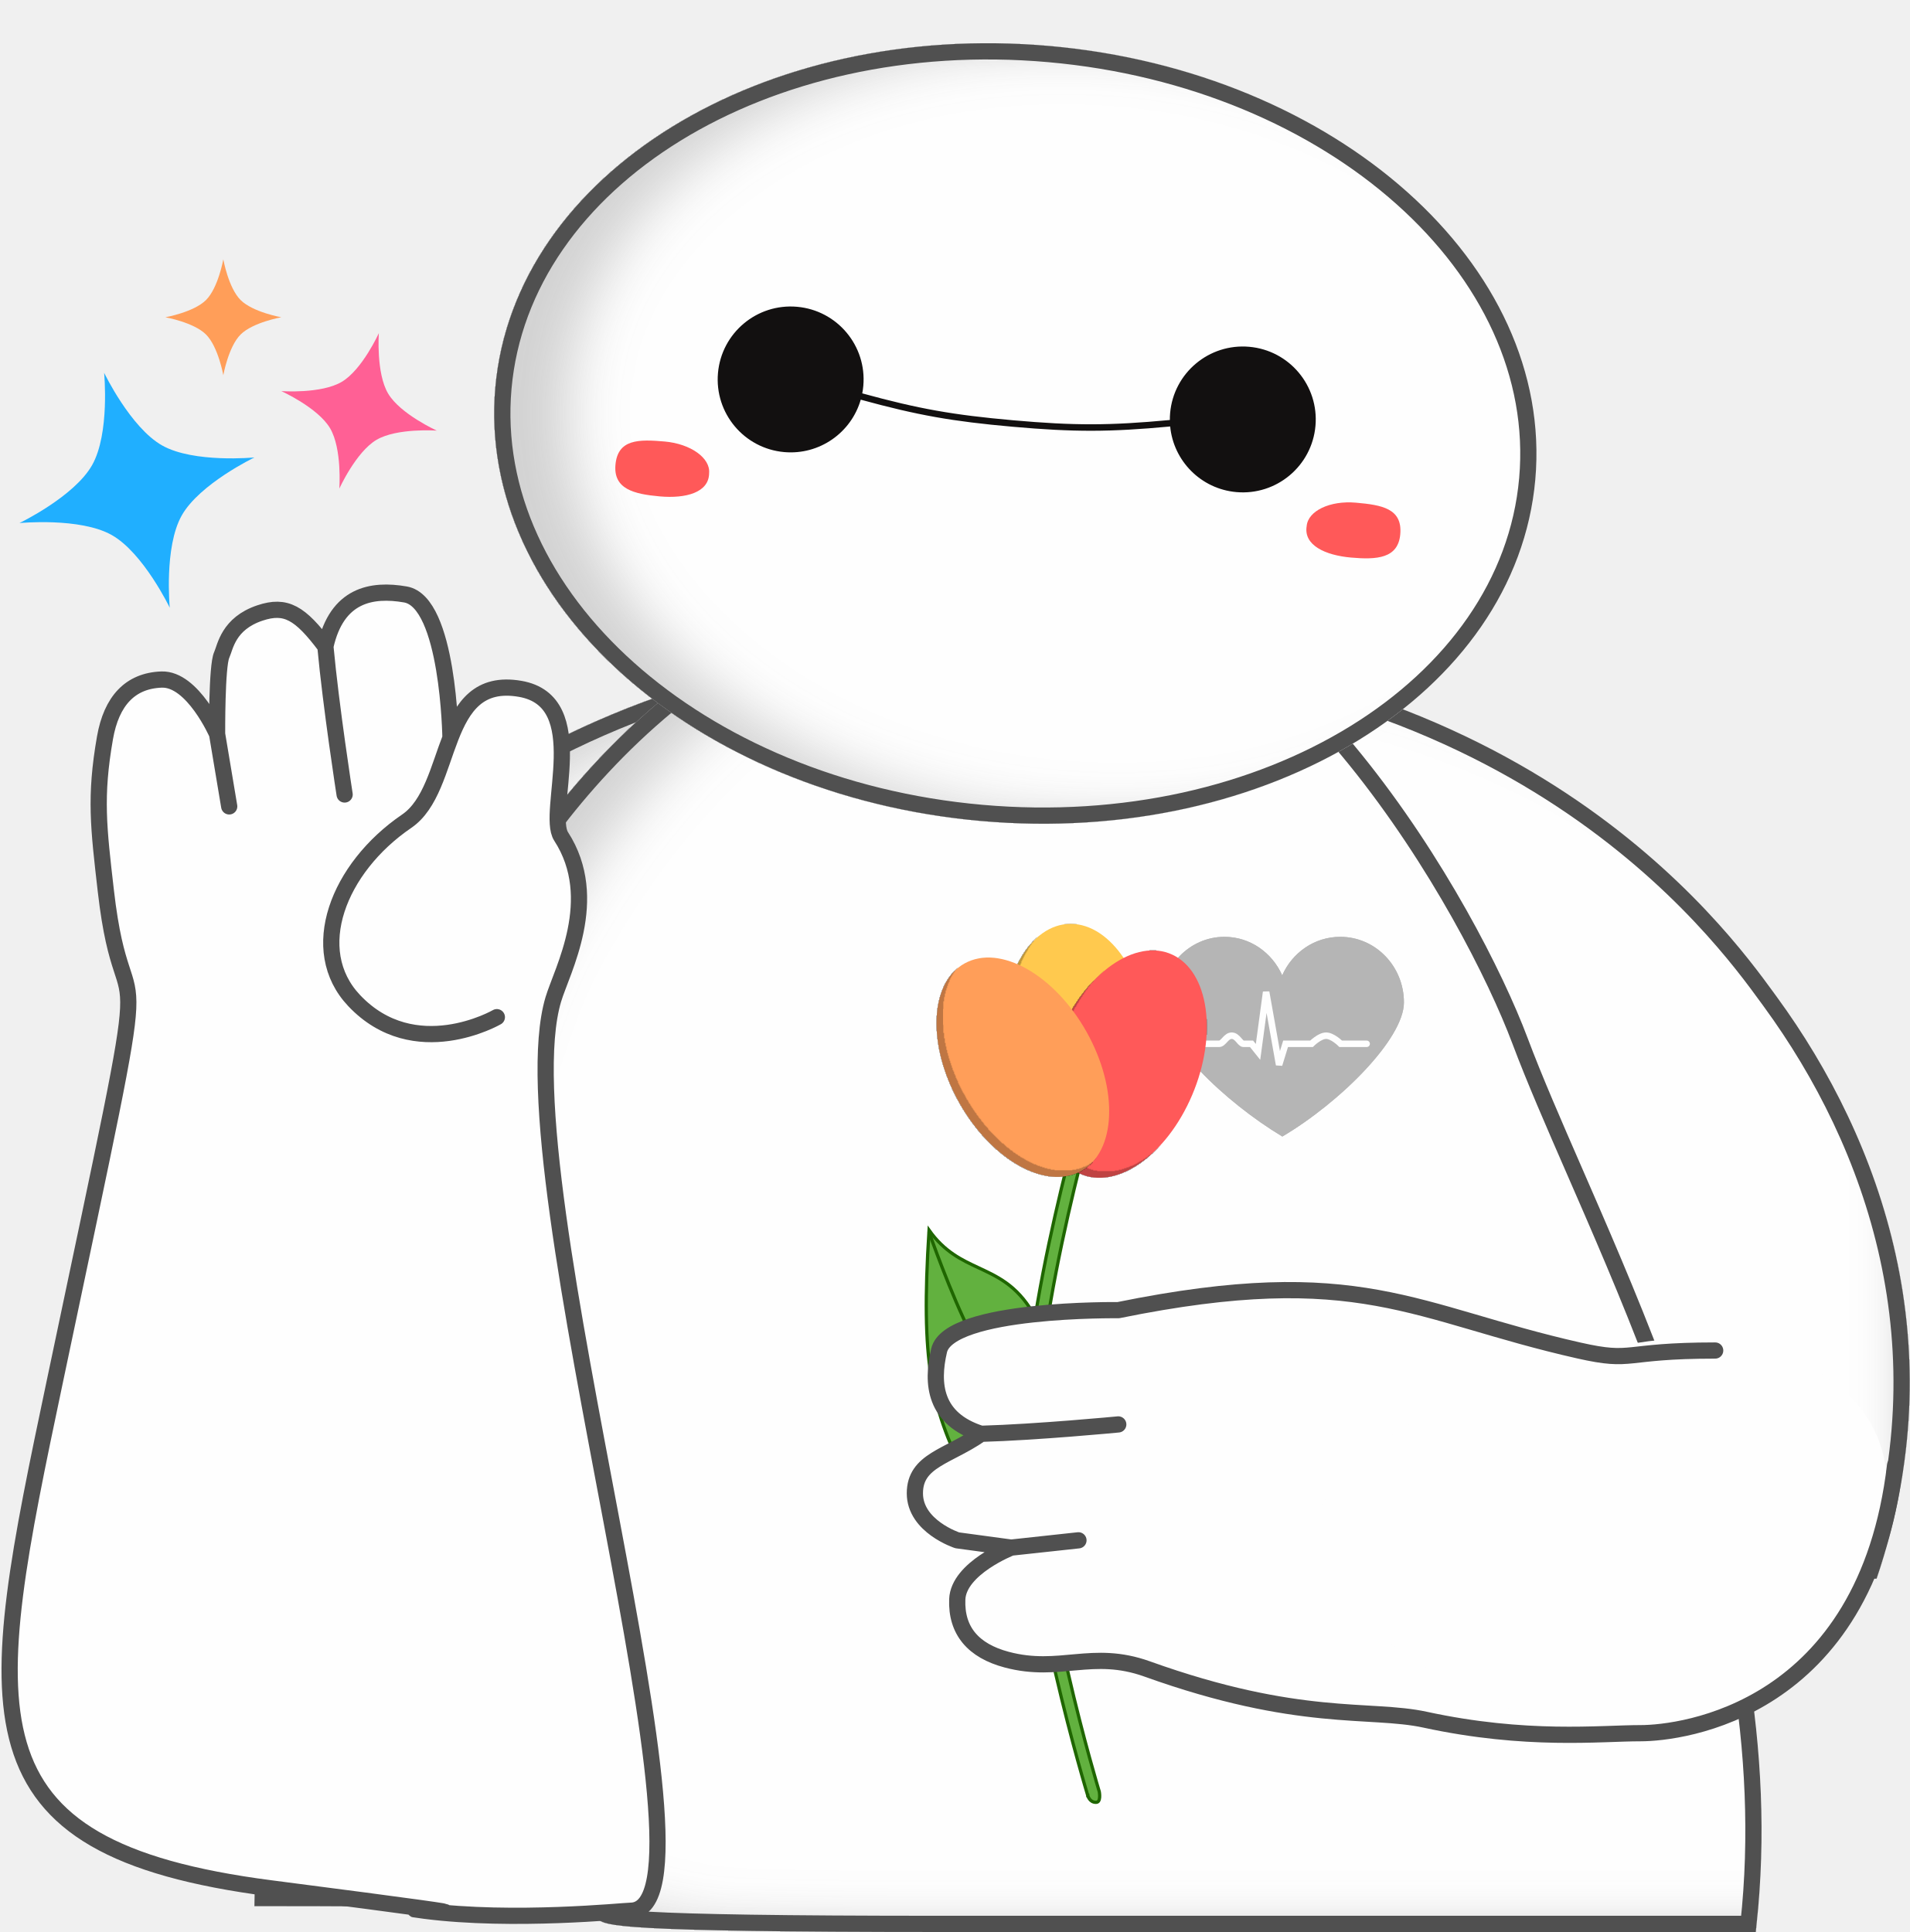
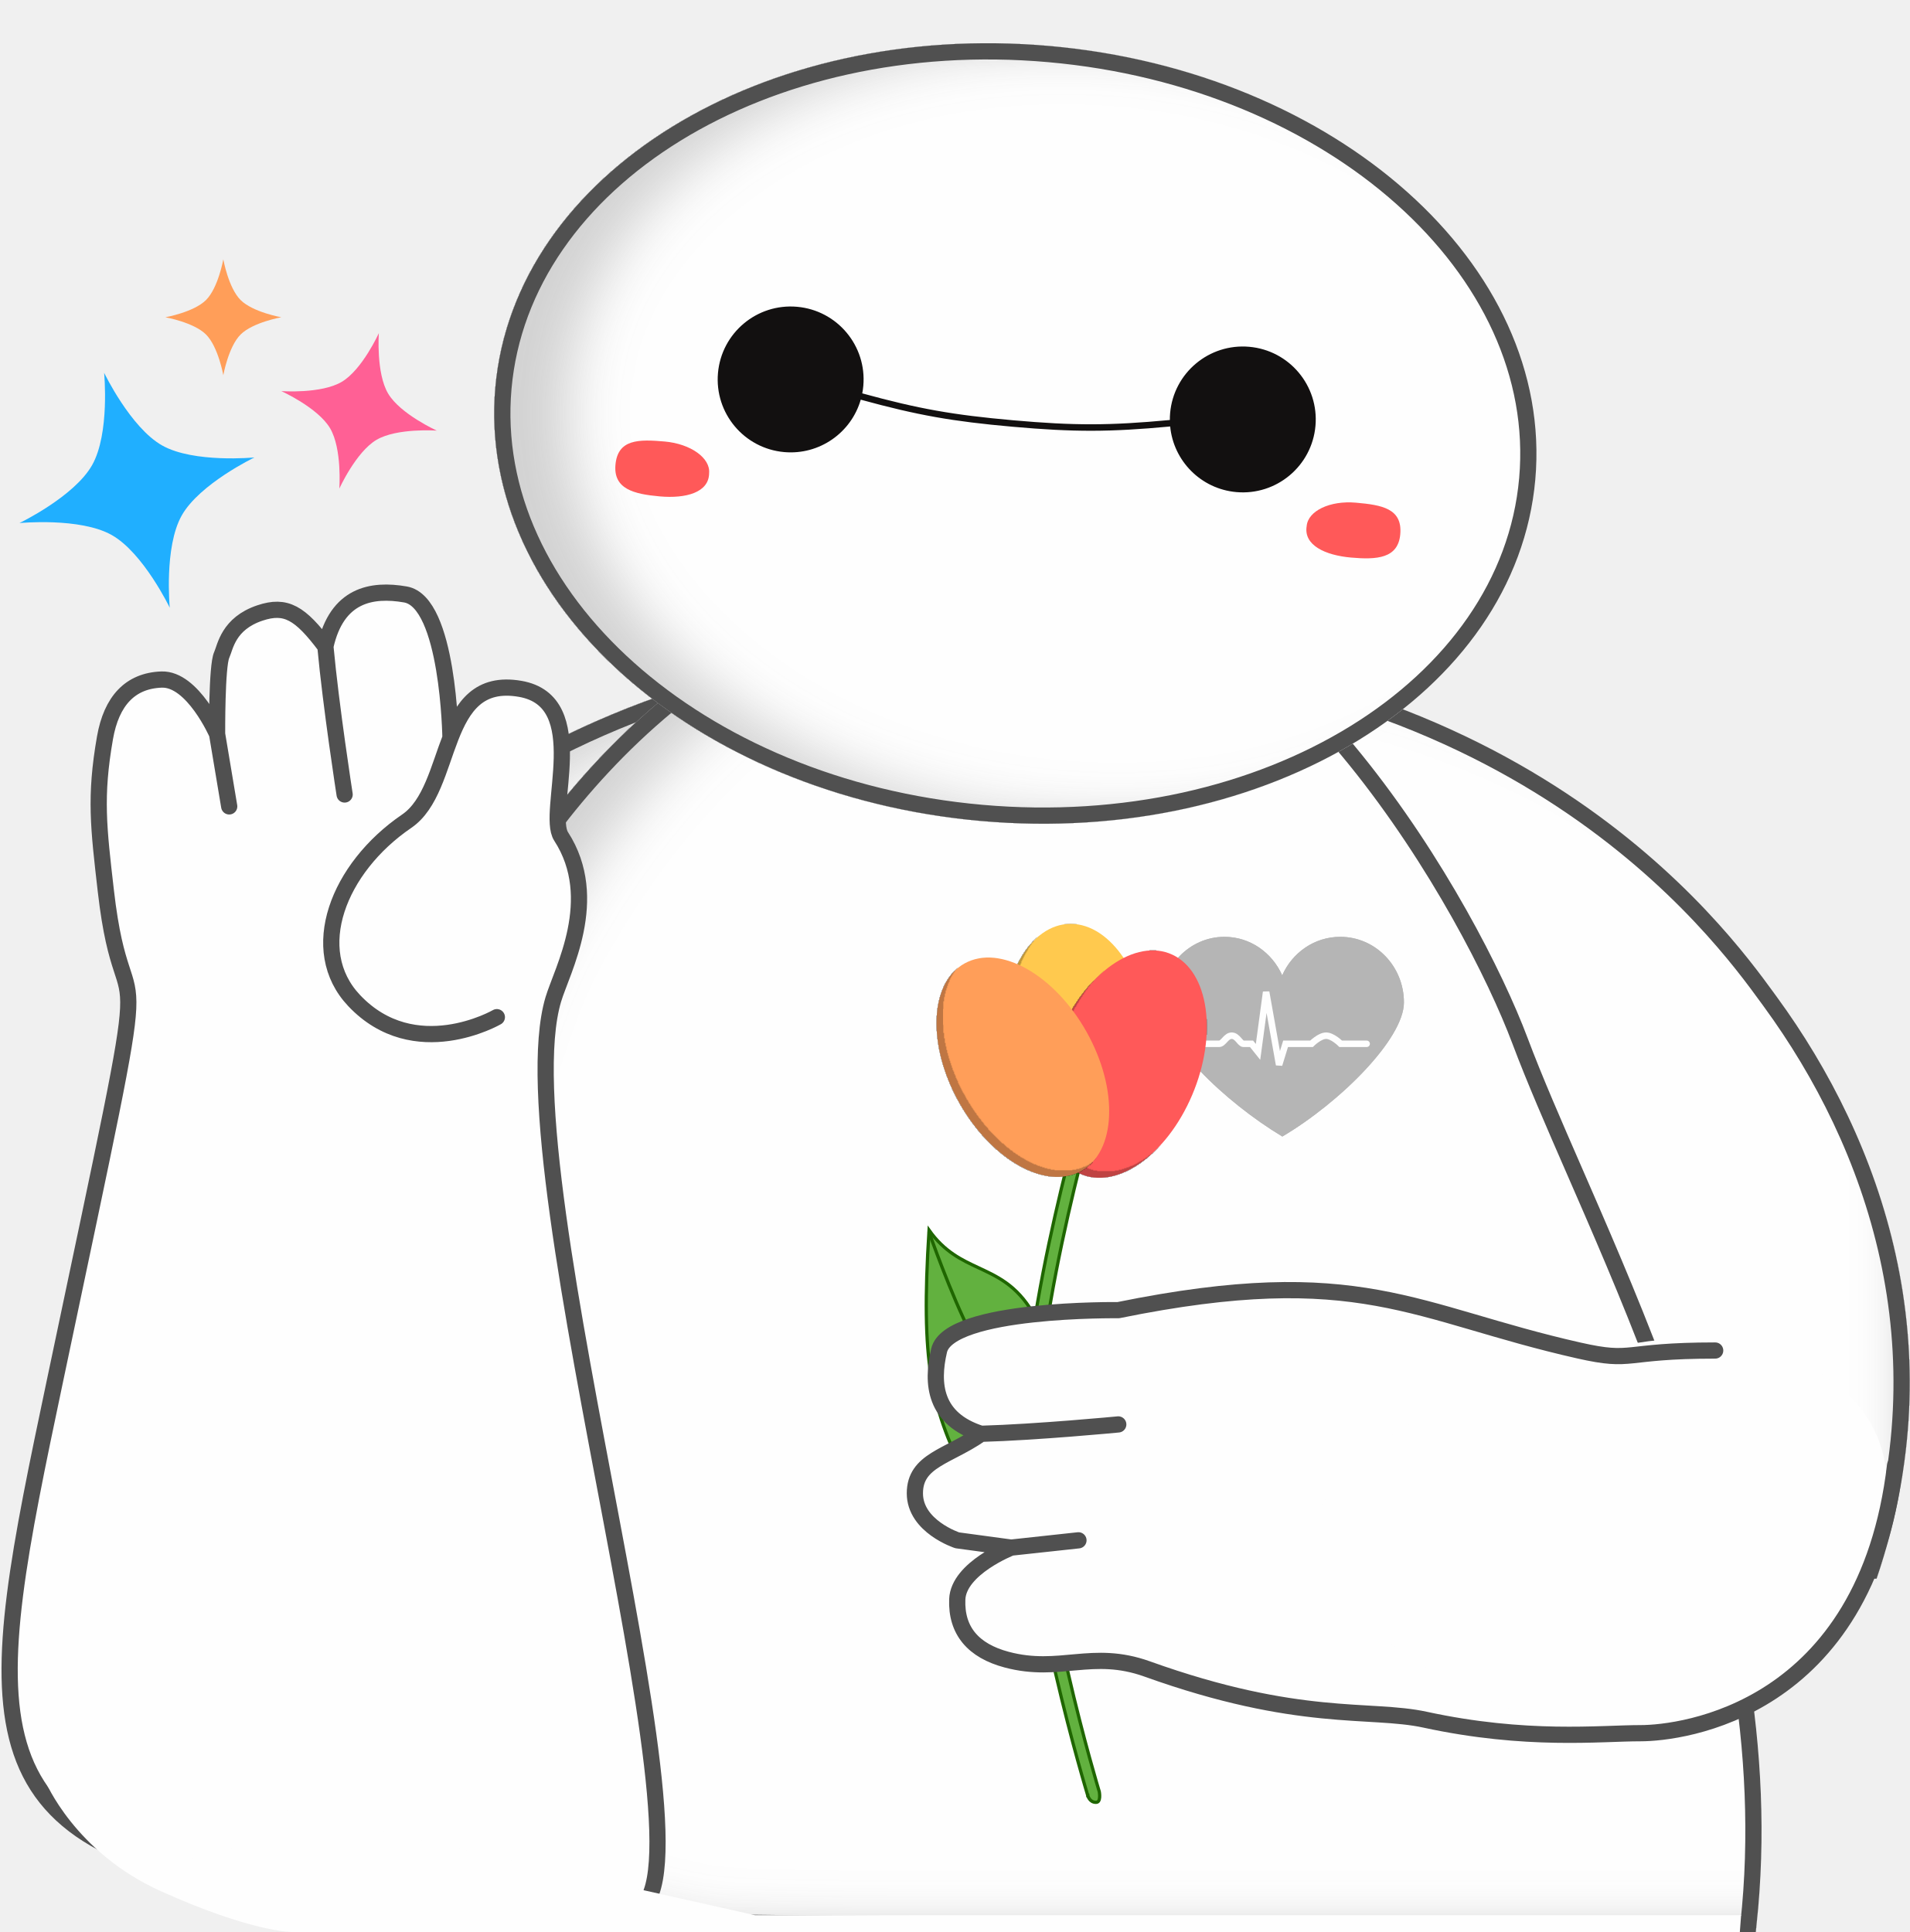
<svg xmlns="http://www.w3.org/2000/svg" width="589" height="596" viewBox="0 0 589 596" fill="none">
  <mask id="path-1-inside-1_32_257" fill="white">
    <path fill-rule="evenodd" clip-rule="evenodd" d="M314 487V490.931H266.583C156.872 490.931 153.883 508.698 150.894 526.465C147.906 544.233 144.917 562 35.205 562C10.825 489.612 45.454 353.977 77.962 308.94C78.215 308.589 78.487 308.212 78.776 307.809C93.934 286.718 158.418 197 314 197V198.001C468.592 198.377 532.203 285.807 547.245 306.48C547.526 306.867 547.79 307.23 548.038 307.569C580.476 351.972 603.103 415.63 578.774 487H359.816H314Z" />
  </mask>
  <g filter="url(#filter0_i_32_257)">
    <path fill-rule="evenodd" clip-rule="evenodd" d="M314 487V490.931H266.583C156.872 490.931 153.883 508.698 150.894 526.465C147.906 544.233 144.917 562 35.205 562C10.825 489.612 45.454 353.977 77.962 308.94C78.215 308.589 78.487 308.212 78.776 307.809C93.934 286.718 158.418 197 314 197V198.001C468.592 198.377 532.203 285.807 547.245 306.48C547.526 306.867 547.79 307.23 548.038 307.569C580.476 351.972 603.103 415.63 578.774 487H359.816H314Z" fill="#FEFEFE" />
  </g>
  <path d="M314 487V482H309V487H314ZM314 490.931V495.931H319V490.931H314ZM35.205 562L30.467 563.596L31.613 567H35.205V562ZM77.962 308.94L73.907 306.014L73.907 306.014L77.962 308.94ZM78.776 307.809L82.836 310.727L82.836 310.727L78.776 307.809ZM314 197H319V192L314 192L314 197ZM314 198.001H309V202.989L313.988 203.001L314 198.001ZM547.245 306.48L543.202 309.422L543.202 309.422L547.245 306.48ZM548.038 307.569L544 310.518L544 310.518L548.038 307.569ZM578.774 487V492H582.352L583.506 488.613L578.774 487ZM309 487V490.931H319V487H309ZM314 485.931H266.583V495.931H314V485.931ZM266.583 485.931C211.747 485.931 182.584 490.327 166.669 497.474C158.498 501.144 153.519 505.665 150.478 510.909C147.54 515.976 146.691 521.312 145.964 525.636L155.825 527.295C156.592 522.736 157.237 519.188 159.129 515.926C160.917 512.841 164.102 509.589 170.766 506.597C184.521 500.419 211.708 495.931 266.583 495.931V485.931ZM145.964 525.636C145.197 530.195 144.551 533.743 142.66 537.005C140.871 540.089 137.686 543.341 131.022 546.334C117.267 552.512 90.081 557 35.205 557V567C90.042 567 119.205 562.604 135.119 555.457C143.29 551.787 148.27 547.266 151.311 542.021C154.249 536.955 155.098 531.619 155.825 527.295L145.964 525.636ZM39.944 560.404C28.179 525.473 30.531 474.523 40.154 426.19C49.775 377.868 66.382 333.526 82.016 311.867L73.907 306.014C57.034 329.391 40.073 375.384 30.347 424.237C20.623 473.077 17.851 526.139 30.467 563.596L39.944 560.404ZM82.016 311.867C82.273 311.511 82.547 311.129 82.836 310.727L74.716 304.891C74.426 305.294 74.157 305.668 73.907 306.014L82.016 311.867ZM82.836 310.727C97.618 290.161 160.795 202 314 202L314 192C156.04 192 90.251 283.276 74.716 304.891L82.836 310.727ZM309 197V198.001H319V197H309ZM551.288 303.539C535.85 282.32 470.938 193.383 314.012 193.001L313.988 203.001C466.246 203.371 528.557 289.294 543.202 309.422L551.288 303.539ZM552.075 304.619C551.831 304.285 551.57 303.926 551.288 303.539L543.202 309.422C543.482 309.807 543.749 310.175 544 310.518L552.075 304.619ZM583.506 488.613C608.509 415.267 585.17 349.921 552.075 304.619L544 310.518C575.782 354.022 597.697 415.992 574.041 485.387L583.506 488.613ZM359.816 492H578.774V482H359.816V492ZM314 492H359.816V482H314V492Z" fill="#505050" mask="url(#path-1-inside-1_32_257)" />
  <g filter="url(#filter1_i_32_257)">
    <path d="M471.155 320.228C493.635 380.122 554.5 485.5 541.5 596C339.175 596 492.635 596 290.31 596C87.984 596 280.826 588 78.5 588C78.5 521.211 124.656 324.537 146.137 287.911C155.741 271.537 207.085 172 325.982 172C398.419 177.171 455.921 279.641 471.155 320.228Z" fill="#FEFEFE" />
  </g>
  <path d="M148.294 289.175C148.72 288.448 149.226 287.563 149.814 286.535C162.57 264.212 213.808 174.548 325.892 174.5C360.998 177.046 392.871 203.228 418.076 234.405C443.227 265.516 461.283 301.042 468.814 321.106C473.245 332.912 479.162 346.481 485.677 361.422C487.467 365.526 489.302 369.735 491.164 374.039C499.821 394.051 509.1 416.221 517.269 439.95C533.392 486.787 545.135 539.547 539.267 593.5H539.145H537.98H536.823H535.674H534.532H533.399H532.274H531.156H530.047H528.945H527.851H526.765H525.687H524.616H523.553H522.497H521.449H520.409H519.376H518.351H517.333H516.323H515.32H514.324H513.336H512.355H511.382H510.415H509.456H508.504H507.56H506.622H505.691H504.768H503.852H502.942H502.04H501.144H500.255H499.374H498.499H497.631H496.769H495.915H495.067H494.225H493.391H492.563H491.741H490.927H490.118H489.317H488.521H487.732H486.95H486.174H485.404H484.64H483.883H483.132H482.387H481.648H480.916H480.189H479.469H478.755H478.046H477.344H476.648H475.957H475.273H474.594H473.921H473.254H472.593H471.937H471.287H470.643H470.004H469.371H468.744H468.122H467.505H466.894H466.289H465.689H465.094H464.505H463.921H463.342H462.768H462.2H461.637H461.079H460.526H459.978H459.435H458.898H458.365H457.837H457.314H456.796H456.283H455.775H455.272H454.773H454.279H453.79H453.306H452.826H452.35H451.88H451.414H450.952H450.495H450.042H449.594H449.15H448.711H448.275H447.845H447.418H446.996H446.577H446.163H445.753H445.348H444.946H444.548H444.155H443.765H443.379H442.997H442.619H442.245H441.875H441.508H441.146H440.787H440.431H440.08H439.732H439.387H439.046H438.709H438.375H438.045H437.718H437.394H437.074H436.757H436.444H436.133H435.826H435.522H435.222H434.924H434.63H434.339H434.051H433.765H433.483H433.204H432.928H432.654H432.384H432.116H431.851H431.589H431.329H431.073H430.819H430.567H430.318H430.072H429.828H429.587H429.349H429.112H428.878H428.647H428.418H428.191H427.967H427.745H427.525H427.307H427.091H426.878H426.666H426.457H426.25H426.044H425.841H425.64H425.44H425.243H425.047H424.853H424.661H424.47H424.282H424.095H423.909H423.726H423.543H423.363H423.184H423.006H422.83H422.656H422.482H422.31H422.14H421.971H421.803H421.636H421.47H421.306H421.143H420.981H420.82H420.66H420.501H420.343H420.186H420.03H419.875H419.72H419.567H419.414H419.262H419.111H418.96H418.81H418.661H418.513H418.365H418.217H418.07H417.924H417.778H417.632H417.487H417.342H417.197H417.053H416.909H416.765H416.621H416.478H416.334H416.191H416.048H415.905H415.762H415.618H415.475H415.332H415.188H415.045H414.901H414.757H414.613H414.468H414.323H414.178H414.032H413.886H413.74H413.593H413.445H413.297H413.148H412.999H412.849H412.699H412.548H412.396H412.243H412.09H411.935H411.78H411.624H411.467H411.309H411.15H410.99H410.829H410.667H410.504H410.339H410.174H410.007H409.839H409.67H409.499H409.327H409.154H408.98H408.803H408.626H408.447H408.266H408.084H407.9H407.715H407.528H407.339H407.149H406.957H406.763H406.567H406.37H406.17H405.969H405.765H405.56H405.353H405.143H404.932H404.719H404.503H404.285H404.065H403.843H403.619H403.392H403.163H402.931H402.697H402.461H402.222H401.981H401.738H401.491H401.243H400.991H400.737H400.48H400.221H399.959H399.694H399.426H399.156H398.882H398.606H398.327H398.044H397.759H397.471H397.18H396.885H396.588H396.287H395.983H395.676H395.366H395.053H394.736H394.416H394.092H393.765H393.435H393.101H392.763H392.423H392.078H391.73H391.378H391.023H390.664H390.301H389.935H389.564H389.19H388.812H388.431H388.045H387.655H387.261H386.864H386.462H386.056H385.646H385.232H384.814H384.392H383.965H383.534H383.099H382.66H382.216H381.768H381.315H380.858H380.396H379.93H379.459H378.984H378.504H378.02H377.53H377.037H376.538H376.035H375.526H375.013H374.495H373.973H373.445H372.912H372.374H371.832H371.284H370.731H370.173H369.61H369.042H368.468H367.889H367.305H366.716H366.121H365.521H364.915H364.304H363.688H363.066H362.439H361.806H361.167H360.523H359.873H359.217H358.556H357.889H357.216H356.537H355.852H355.162H354.466H353.763H353.055H352.341H351.62H350.894H350.161H349.423H348.678H347.927H347.17H346.406H345.636H344.86H344.077H343.289H342.493H341.691H340.883H340.068H339.247H338.419H337.584H336.743H335.895H335.041H334.179H333.311H332.436H331.554H330.666H329.77H328.868H327.958H327.042H326.118H325.188H324.25H323.305H322.353H321.394H320.428H319.454H318.473H317.485H316.49H315.487H314.476H313.459H312.433H311.401H310.36H309.313H308.257H307.194H306.123H305.045H303.959H302.865H301.763H300.653H299.536H298.411H297.277H296.136H294.987H293.83H292.664H291.491H290.31C239.723 593.5 213.905 592.999 200.449 592.254C193.695 591.88 190.188 591.449 188.263 591.027C187.319 590.82 186.853 590.635 186.61 590.513C186.4 590.407 186.292 590.321 186.017 590.089L185.998 590.073C185.68 589.805 185.199 589.399 184.446 589.02C183.71 588.65 182.812 588.351 181.619 588.089C179.271 587.574 175.418 587.13 168.638 586.754C155.253 586.012 129.942 585.517 81.021 585.5C81.566 551.698 92.822 487.787 106.7 427.203C113.803 396.193 121.573 366.142 128.902 341.574C136.261 316.905 143.099 298.032 148.294 289.175Z" stroke="#505050" stroke-width="5" />
  <path fill-rule="evenodd" clip-rule="evenodd" d="M395.503 350.607C377.646 339.893 358.003 320.877 358.003 309.536C358.003 298.194 366.797 289 377.646 289C385.537 289 392.341 293.865 395.464 300.882C398.552 293.874 405.404 289 413.36 289C424.208 289 433.003 298.061 433.003 309.238C433.003 320.415 413.36 340.048 395.503 350.607Z" fill="#B5B5B5" />
  <path fill-rule="evenodd" clip-rule="evenodd" d="M395.503 350.607C377.646 339.893 358.003 320.877 358.003 309.536C358.003 298.194 366.797 289 377.646 289C385.537 289 392.341 293.865 395.464 300.882C398.552 293.874 405.404 289 413.36 289C424.208 289 433.003 298.061 433.003 309.238C433.003 320.415 413.36 340.048 395.503 350.607Z" fill="#B5B5B5" />
  <path d="M370.003 322C371.816 322 373.924 322 376.003 322C377.38 322 378.164 319.387 380.003 319.5C381.679 319.603 382.527 322 383.503 322C385.03 322 386.003 322 386.003 322L388.003 324.5L390.503 306L394.503 328.5L396.503 322H404.503C404.503 322 406.993 319.5 409.003 319.5C411.013 319.5 413.503 322 413.503 322H421.503" stroke="#FEFEFE" stroke-width="2" stroke-linecap="round" />
  <path d="M335.489 553.88L335.488 553.88L335.488 553.88L335.488 553.879L335.485 553.867L335.481 553.854L335.003 554C335.481 553.854 335.481 553.854 335.481 553.853L335.48 553.851L335.478 553.842L335.467 553.808L335.425 553.669C335.388 553.546 335.333 553.363 335.26 553.122C335.116 552.64 334.905 551.928 334.635 551.006C334.096 549.161 333.325 546.478 332.399 543.126C330.547 536.421 328.075 527.038 325.594 516.328C320.63 494.898 315.641 468.193 315.503 446.997C315.36 425.035 320.349 397.331 325.383 375.093C327.899 363.98 330.424 354.241 332.32 347.281C333.268 343.801 334.059 341.016 334.612 339.102C334.889 338.145 335.106 337.405 335.255 336.905C335.302 336.745 335.342 336.61 335.375 336.5H339.332C339.32 336.539 339.308 336.579 339.296 336.621C339.147 337.123 338.929 337.865 338.652 338.824C338.097 340.743 337.305 343.533 336.355 347.018C334.456 353.989 331.928 363.742 329.408 374.873C324.37 397.123 319.359 424.92 319.503 447.003C319.642 468.315 324.528 494.734 329.37 515.803C331.792 526.342 334.205 535.551 336.013 542.126C336.917 545.413 337.67 548.043 338.196 549.85C338.46 550.754 338.667 551.453 338.808 551.925C338.878 552.162 338.933 552.342 338.969 552.463L339.011 552.599L339.018 552.625L339.022 552.644C339.027 552.67 339.035 552.709 339.044 552.76C339.062 552.862 339.086 553.009 339.108 553.186C339.151 553.543 339.184 554.007 339.149 554.462C339.114 554.926 339.011 555.325 338.829 555.596C338.669 555.834 338.431 556 338.003 556C337.016 556 336.401 555.494 336.013 554.957C335.817 554.686 335.684 554.411 335.6 554.203C335.558 554.1 335.529 554.015 335.511 553.958C335.502 553.929 335.496 553.908 335.492 553.895L335.489 553.881L335.489 553.881L335.489 553.88Z" fill="#62B13F" stroke="#1F6600" />
  <path d="M582 458.75C582 495.258 548.5 532.5 500.927 535C468.337 535 406 503.24 406 472.614C406 441.987 486.297 413 518.886 413C551.476 413 582 428.123 582 458.75Z" fill="#FEFEFE" />
  <path d="M320.548 408.714C325.552 419.291 328.642 429.508 329.125 437.701C329.611 445.918 327.476 451.911 322.27 454.374C319.454 455.706 317.057 457.726 314.918 459.628C314.645 459.871 314.376 460.112 314.111 460.349C312.281 461.989 310.655 463.446 309.059 464.289C308.158 464.764 307.3 465.025 306.451 465.02C305.609 465.015 304.734 464.748 303.796 464.097C301.891 462.776 299.764 459.904 297.261 454.612C292.25 444.021 288.898 435.592 287.142 424.468C285.424 413.586 285.229 400.104 286.537 379.483C291.28 386.193 296.658 388.698 301.938 391.156C302.49 391.414 303.042 391.67 303.591 391.932C306.643 393.382 309.636 394.961 312.488 397.478C315.336 399.993 318.064 403.463 320.548 408.714Z" fill="#62B13F" stroke="#1F6600" />
  <path d="M313.092 434.789C313.251 435.014 313.563 435.068 313.789 434.908C314.014 434.749 314.068 434.437 313.908 434.211L313.092 434.789ZM299.5 411.5L299.056 411.73L299.056 411.73L299.5 411.5ZM286.5 380C286.028 380.165 286.028 380.165 286.028 380.165C286.028 380.165 286.028 380.166 286.028 380.166C286.029 380.166 286.029 380.167 286.029 380.169C286.03 380.171 286.031 380.175 286.033 380.18C286.036 380.189 286.041 380.203 286.048 380.222C286.061 380.26 286.081 380.316 286.107 380.39C286.159 380.538 286.236 380.756 286.336 381.037C286.537 381.599 286.83 382.415 287.2 383.432C287.941 385.464 288.994 388.297 290.237 391.5C292.723 397.902 295.981 405.797 299.056 411.73L299.944 411.27C296.895 405.388 293.653 397.533 291.169 391.138C289.929 387.943 288.879 385.117 288.14 383.089C287.77 382.075 287.478 381.261 287.278 380.701C287.179 380.421 287.102 380.204 287.05 380.058C287.024 379.984 287.005 379.929 286.992 379.891C286.985 379.873 286.98 379.858 286.977 379.849C286.975 379.844 286.974 379.841 286.973 379.839C286.973 379.837 286.973 379.837 286.972 379.836C286.972 379.836 286.972 379.835 286.972 379.835C286.972 379.835 286.972 379.835 286.5 380ZM299.056 411.73C303.906 421.086 307.009 426.184 313.092 434.789L313.908 434.211C307.852 425.644 304.772 420.585 299.944 411.27L299.056 411.73Z" fill="#1F6600" />
  <g filter="url(#filter2_i_32_257)">
    <ellipse cx="22.576" cy="36.577" rx="22.576" ry="36.577" transform="matrix(1 0 -0.0463906 -0.998923 311.039 358.075)" fill="#FFC94E" />
  </g>
  <g filter="url(#filter3_i_32_257)">
    <ellipse cx="22.519" cy="36.653" rx="22.519" ry="36.653" transform="matrix(0.906462 0.422287 0.389993 -0.920818 312.585 352.501)" fill="#FF5959" />
  </g>
  <g filter="url(#filter4_i_32_257)">
    <ellipse cx="22.522" cy="36.684" rx="22.522" ry="36.684" transform="matrix(0.911722 -0.410808 -0.461882 -0.886941 311.888 371.014)" fill="#FF9E59" />
  </g>
  <path d="M301 409L323 403.5H348V514H301L292 449L300 442L290.5 434.5V415.5L301 409Z" fill="#FEFEFE" />
  <path d="M302.583 442.31C288.234 437.739 287.216 426.942 289.631 416.621C292.704 403.496 344.897 404.171 344.897 404.171C419.5 389 435.999 405.121 487 416.621C504.141 420.487 500 416.621 529 416.621M302.583 442.31C319.78 441.832 344.897 439.42 344.897 439.42M302.583 442.31C292.498 449.402 282.168 450.426 282.168 460.671C282.168 470.917 295.242 475.17 295.242 475.17L311.867 477.418M332.619 475.17L311.867 477.418M311.867 477.418C311.867 477.418 295.615 483.754 295.242 493.388C294.869 503.023 300.146 509.233 310.494 511.986C326.94 516.363 336.808 508.754 353.802 514.853C400.668 531.671 422.497 526.816 439.499 530.5C470.819 537.285 493.499 534.671 505.999 534.671C518.499 534.671 575.5 528 584.5 452" stroke="#505050" stroke-width="5" stroke-linecap="round" stroke-linejoin="round" />
  <g filter="url(#filter5_i_32_257)">
    <ellipse cx="313.153" cy="133.726" rx="161" ry="120" transform="rotate(5.05749 313.153 133.726)" fill="#FEFEFE" />
  </g>
  <path d="M471.036 147.698C468.2 179.74 448.196 207.402 417.762 226.156C387.328 244.909 346.597 254.645 302.795 250.768C258.992 246.892 220.604 230.154 193.937 206.347C167.269 182.54 152.434 151.795 155.27 119.753C158.106 87.711 178.11 60.049 208.544 41.296C238.978 22.542 279.708 12.807 323.511 16.683C367.314 20.56 405.701 37.297 432.369 61.104C459.037 84.911 473.872 115.657 471.036 147.698Z" stroke="#505050" stroke-width="5" />
  <path fill-rule="evenodd" clip-rule="evenodd" d="M265.474 123.295C262.556 133.44 252.778 140.43 241.869 139.464C229.491 138.369 220.345 127.446 221.44 115.068C222.536 102.69 233.458 93.544 245.836 94.639C258.214 95.735 267.361 106.657 266.265 119.035C266.196 119.82 266.087 120.592 265.94 121.349C283.39 126.139 294.01 128.016 312.509 129.653C331.346 131.32 342.184 131.308 360.807 129.565C360.802 128.853 360.831 128.134 360.895 127.41C361.991 115.032 372.913 105.886 385.291 106.981C397.669 108.077 406.816 118.999 405.72 131.377C404.625 143.755 393.702 152.901 381.324 151.806C370.354 150.835 361.922 142.145 360.909 131.564C342.216 133.31 331.262 133.321 312.333 131.646C293.736 130 283.003 128.104 265.474 123.295Z" fill="#121010" />
  <path d="M218.708 145.948C218.677 151.968 211.492 153.842 203.515 153.136C195.538 152.43 189.16 150.862 189.821 143.391C190.526 135.422 197.037 135.497 205.014 136.203C212.991 136.909 219.122 141.272 218.708 145.948Z" fill="#FF5959" />
  <path d="M403.013 162.259C401.986 168.191 408.724 171.297 416.694 172.003C424.664 172.708 431.214 172.284 431.875 164.813C432.58 156.844 426.163 155.774 418.193 155.069C410.223 154.363 403.427 157.582 403.013 162.259Z" fill="#FF5959" />
  <path d="M101.785 132.079C105.553 138.415 104.652 150.735 104.652 150.735C104.652 150.735 109.744 139.48 116.079 135.712C122.415 131.945 134.735 132.845 134.735 132.845C134.735 132.845 123.48 127.753 119.712 121.418C115.945 115.083 116.845 102.763 116.845 102.763C116.845 102.763 111.754 114.017 105.418 117.785C99.083 121.553 86.763 120.652 86.763 120.652C86.763 120.652 98.018 125.744 101.785 132.079Z" fill="#FF6095" />
  <path d="M63.548 103.201C67.313 106.965 68.874 115.749 68.874 115.749C68.874 115.749 70.436 106.965 74.2 103.201C77.965 99.436 86.749 97.874 86.749 97.874C86.749 97.874 77.965 96.313 74.2 92.549C70.436 88.784 68.874 80 68.874 80C68.874 80 67.313 88.784 63.548 92.549C59.784 96.313 51 97.874 51 97.874C51 97.874 59.784 99.436 63.548 103.201Z" fill="#FF9E59" />
  <path d="M34.455 165.049C44.218 170.549 52.357 187.472 52.357 187.472C52.357 187.472 50.55 168.78 56.049 159.018C61.549 149.255 78.472 141.115 78.472 141.115C78.472 141.115 59.781 142.923 50.018 137.423C40.255 131.923 32.115 115 32.115 115C32.115 115 33.923 133.692 28.423 143.455C22.923 153.218 6 161.357 6 161.357C6 161.357 24.692 159.549 34.455 165.049Z" fill="#20AFFF" />
  <path d="M125.045 183.383C138.358 185.7 138.933 227.613 138.933 227.613C142.647 218.051 147.651 210.284 160.422 212.498C182.64 216.349 168.258 250.61 173.064 258.035C185.56 277.341 173.294 299.447 170.649 308.324C154.632 362.067 226.488 589.262 194.486 589.44C192.421 589.451 158.257 592.962 130.986 589.442C113.071 587.129 180.173 595.015 83.486 582.531C-13.2 570.046 -4.713 528.885 16.961 425.927C50.154 268.256 38.727 327.838 32.64 274.812C30.403 255.328 29.198 245.793 32.377 227.617C34.378 216.179 40.191 209.976 49.828 209.635C59.464 209.294 66.955 226.431 66.955 226.431C66.955 226.431 66.838 205.453 68.368 202.08C69.498 199.59 70.379 192.373 80.169 189.097C88.178 186.418 92.556 189.028 100.357 199.418C103.882 183.501 114.578 181.561 125.045 183.383Z" fill="#FEFEFE" />
  <path d="M138.933 227.613C138.933 227.613 138.358 185.7 125.045 183.383C114.578 181.561 103.882 183.501 100.357 199.418M100.357 199.418C102.073 218.034 106.289 245.091 106.289 245.091M100.357 199.418C92.556 189.028 88.178 186.418 80.169 189.097C70.379 192.373 69.498 199.59 68.368 202.08C66.838 205.453 66.955 226.431 66.955 226.431M70.692 248.766L66.955 226.431M66.955 226.431C66.955 226.431 59.464 209.294 49.828 209.635C40.191 209.976 34.378 216.179 32.377 227.617C29.198 245.793 30.403 255.328 32.64 274.812C38.727 327.838 50.154 268.256 16.961 425.927C-4.713 528.885 -13.2 570.046 83.486 582.531C180.173 595.015 113.071 587.129 130.986 589.442C158.257 592.962 192.421 589.451 194.486 589.44C226.488 589.262 154.632 362.067 170.649 308.324C173.294 299.447 185.56 277.341 173.064 258.035C168.258 250.61 182.64 216.349 160.422 212.498C135.024 208.095 140.347 243.164 125.434 253.332C104.265 267.766 94.484 293.077 109.224 308.665C127.916 328.433 153.243 313.787 153.243 313.787" stroke="#505050" stroke-width="5" stroke-linecap="round" stroke-linejoin="round" />
+   <path d="M14 549.5L64.5 576L86.535 558L232.793 590.798H537L536.607 596H89.931C89.931 596 77.443 596 49.47 583.342C22.991 571.359 14 549.5 14 549.5Z" fill="#FEFEFE" />
  <defs>
    <filter id="filter0_i_32_257" x="27" y="197" width="579" height="365" filterUnits="userSpaceOnUse" color-interpolation-filters="sRGB">
      <feFlood flood-opacity="0" result="BackgroundImageFix" />
      <feBlend mode="normal" in="SourceGraphic" in2="BackgroundImageFix" result="shape" />
      <feColorMatrix in="SourceAlpha" type="matrix" values="0 0 0 0 0 0 0 0 0 0 0 0 0 0 0 0 0 0 127 0" result="hardAlpha" />
      <feOffset dx="23" />
      <feGaussianBlur stdDeviation="8.5" />
      <feComposite in2="hardAlpha" operator="arithmetic" k2="-1" k3="1" />
      <feColorMatrix type="matrix" values="0 0 0 0 0.314 0 0 0 0 0.314 0 0 0 0 0.314 0 0 0 0.25 0" />
      <feBlend mode="normal" in2="shape" result="effect1_innerShadow_32_257" />
    </filter>
    <filter id="filter1_i_32_257" x="78.5" y="172" width="481.802" height="424" filterUnits="userSpaceOnUse" color-interpolation-filters="sRGB">
      <feFlood flood-opacity="0" result="BackgroundImageFix" />
      <feBlend mode="normal" in="SourceGraphic" in2="BackgroundImageFix" result="shape" />
      <feColorMatrix in="SourceAlpha" type="matrix" values="0 0 0 0 0 0 0 0 0 0 0 0 0 0 0 0 0 0 127 0" result="hardAlpha" />
      <feOffset dx="23" />
      <feGaussianBlur stdDeviation="8.5" />
      <feComposite in2="hardAlpha" operator="arithmetic" k2="-1" k3="1" />
      <feColorMatrix type="matrix" values="0 0 0 0 0.314 0 0 0 0 0.314 0 0 0 0 0.314 0 0 0 0.25 0" />
      <feBlend mode="normal" in2="shape" result="effect1_innerShadow_32_257" />
    </filter>
    <filter id="filter2_i_32_257" x="309.277" y="285" width="45.282" height="73.075" filterUnits="userSpaceOnUse" color-interpolation-filters="sRGB">
      <feFlood flood-opacity="0" result="BackgroundImageFix" />
      <feBlend mode="normal" in="SourceGraphic" in2="BackgroundImageFix" result="shape" />
      <feColorMatrix in="SourceAlpha" type="matrix" values="0 0 0 0 0 0 0 0 0 0 0 0 0 0 0 0 0 0 127 0" result="hardAlpha" />
      <feOffset dx="2" dy="-2" />
      <feComposite in2="hardAlpha" operator="arithmetic" k2="-1" k3="1" />
      <feColorMatrix type="matrix" values="0 0 0 0 0 0 0 0 0 0 0 0 0 0 0 0 0 0 0.25 0" />
      <feBlend mode="normal" in2="shape" result="effect1_innerShadow_32_257" />
    </filter>
    <filter id="filter3_i_32_257" x="322.37" y="293.187" width="49.844" height="70.147" filterUnits="userSpaceOnUse" color-interpolation-filters="sRGB">
      <feFlood flood-opacity="0" result="BackgroundImageFix" />
      <feBlend mode="normal" in="SourceGraphic" in2="BackgroundImageFix" result="shape" />
      <feColorMatrix in="SourceAlpha" type="matrix" values="0 0 0 0 0 0 0 0 0 0 0 0 0 0 0 0 0 0 127 0" result="hardAlpha" />
      <feOffset dx="2" dy="-2" />
      <feComposite in2="hardAlpha" operator="arithmetic" k2="-1" k3="1" />
      <feColorMatrix type="matrix" values="0 0 0 0 0 0 0 0 0 0 0 0 0 0 0 0 0 0 0.25 0" />
      <feBlend mode="normal" in2="shape" result="effect1_innerShadow_32_257" />
    </filter>
    <filter id="filter4_i_32_257" x="288.855" y="295.39" width="53.245" height="67.67" filterUnits="userSpaceOnUse" color-interpolation-filters="sRGB">
      <feFlood flood-opacity="0" result="BackgroundImageFix" />
      <feBlend mode="normal" in="SourceGraphic" in2="BackgroundImageFix" result="shape" />
      <feColorMatrix in="SourceAlpha" type="matrix" values="0 0 0 0 0 0 0 0 0 0 0 0 0 0 0 0 0 0 127 0" result="hardAlpha" />
      <feOffset dx="2" dy="-2" />
      <feComposite in2="hardAlpha" operator="arithmetic" k2="-1" k3="1" />
      <feColorMatrix type="matrix" values="0 0 0 0 0 0 0 0 0 0 0 0 0 0 0 0 0 0 0.25 0" />
      <feBlend mode="normal" in2="shape" result="effect1_innerShadow_32_257" />
    </filter>
    <filter id="filter5_i_32_257" x="152.425" y="13.342" width="338.456" height="240.769" filterUnits="userSpaceOnUse" color-interpolation-filters="sRGB">
      <feFlood flood-opacity="0" result="BackgroundImageFix" />
      <feBlend mode="normal" in="SourceGraphic" in2="BackgroundImageFix" result="shape" />
      <feColorMatrix in="SourceAlpha" type="matrix" values="0 0 0 0 0 0 0 0 0 0 0 0 0 0 0 0 0 0 127 0" result="hardAlpha" />
      <feOffset dx="23" />
      <feGaussianBlur stdDeviation="8.5" />
      <feComposite in2="hardAlpha" operator="arithmetic" k2="-1" k3="1" />
      <feColorMatrix type="matrix" values="0 0 0 0 0.314 0 0 0 0 0.314 0 0 0 0 0.314 0 0 0 0.25 0" />
      <feBlend mode="normal" in2="shape" result="effect1_innerShadow_32_257" />
    </filter>
  </defs>
</svg>
